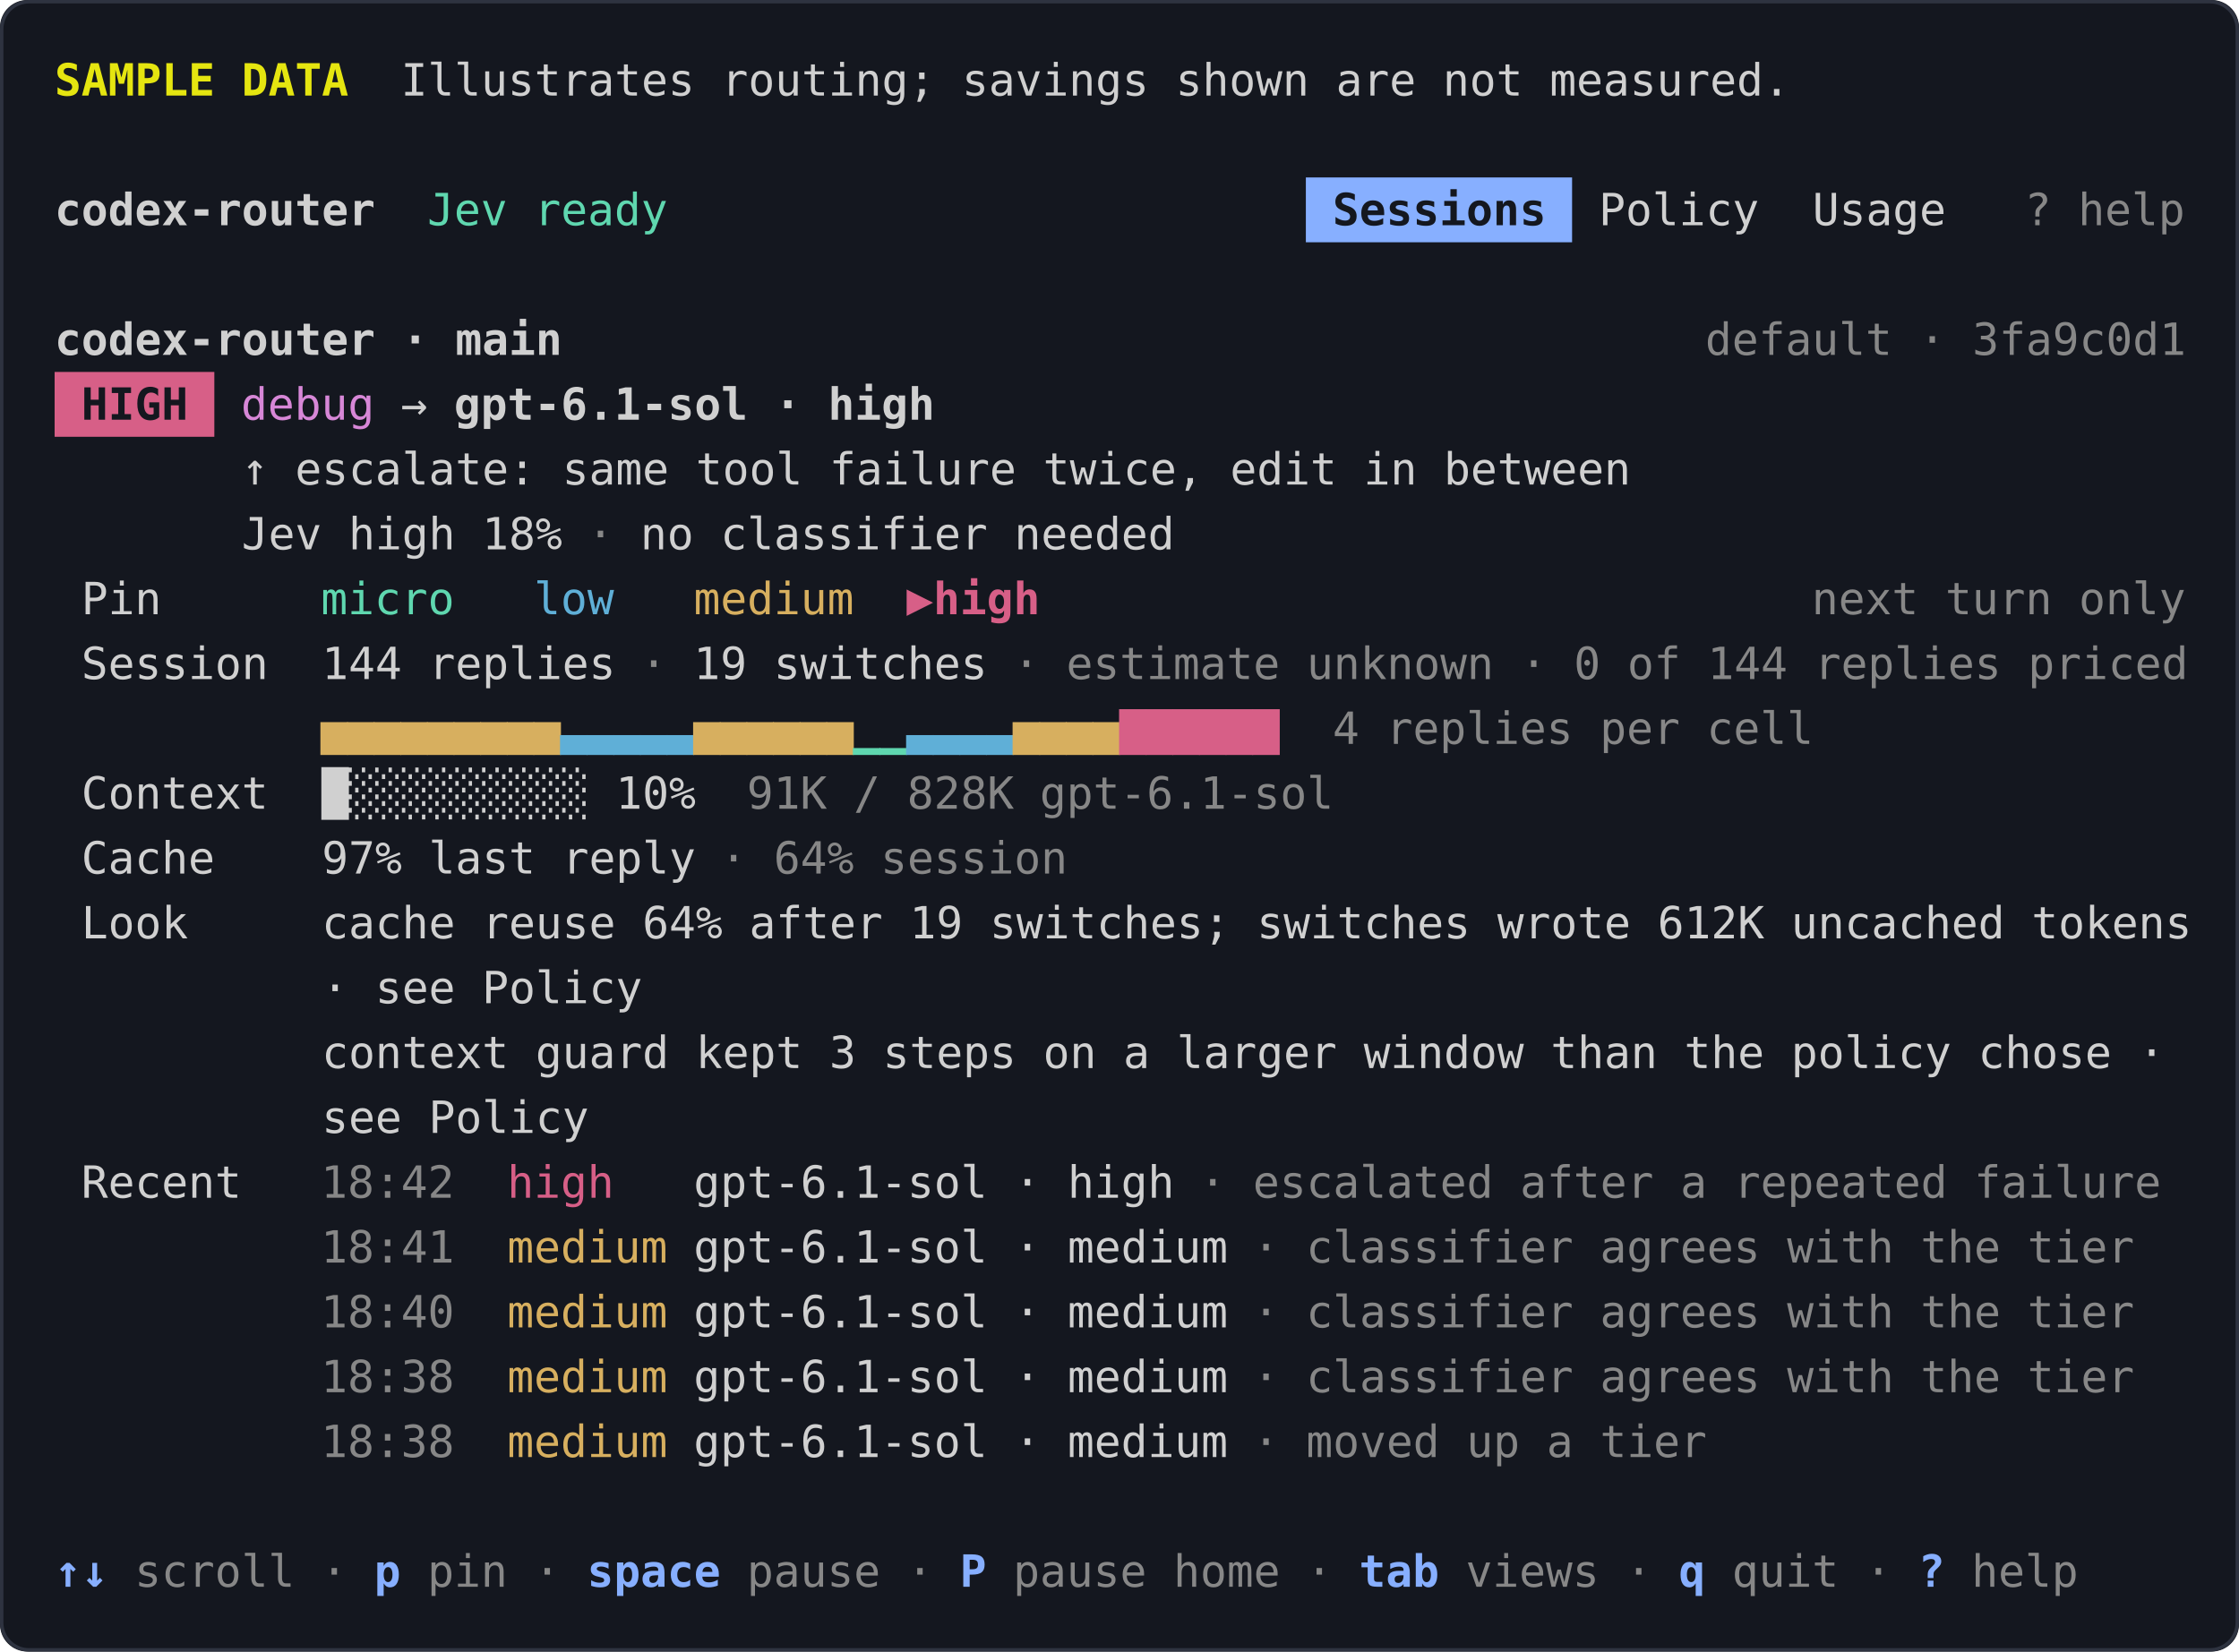
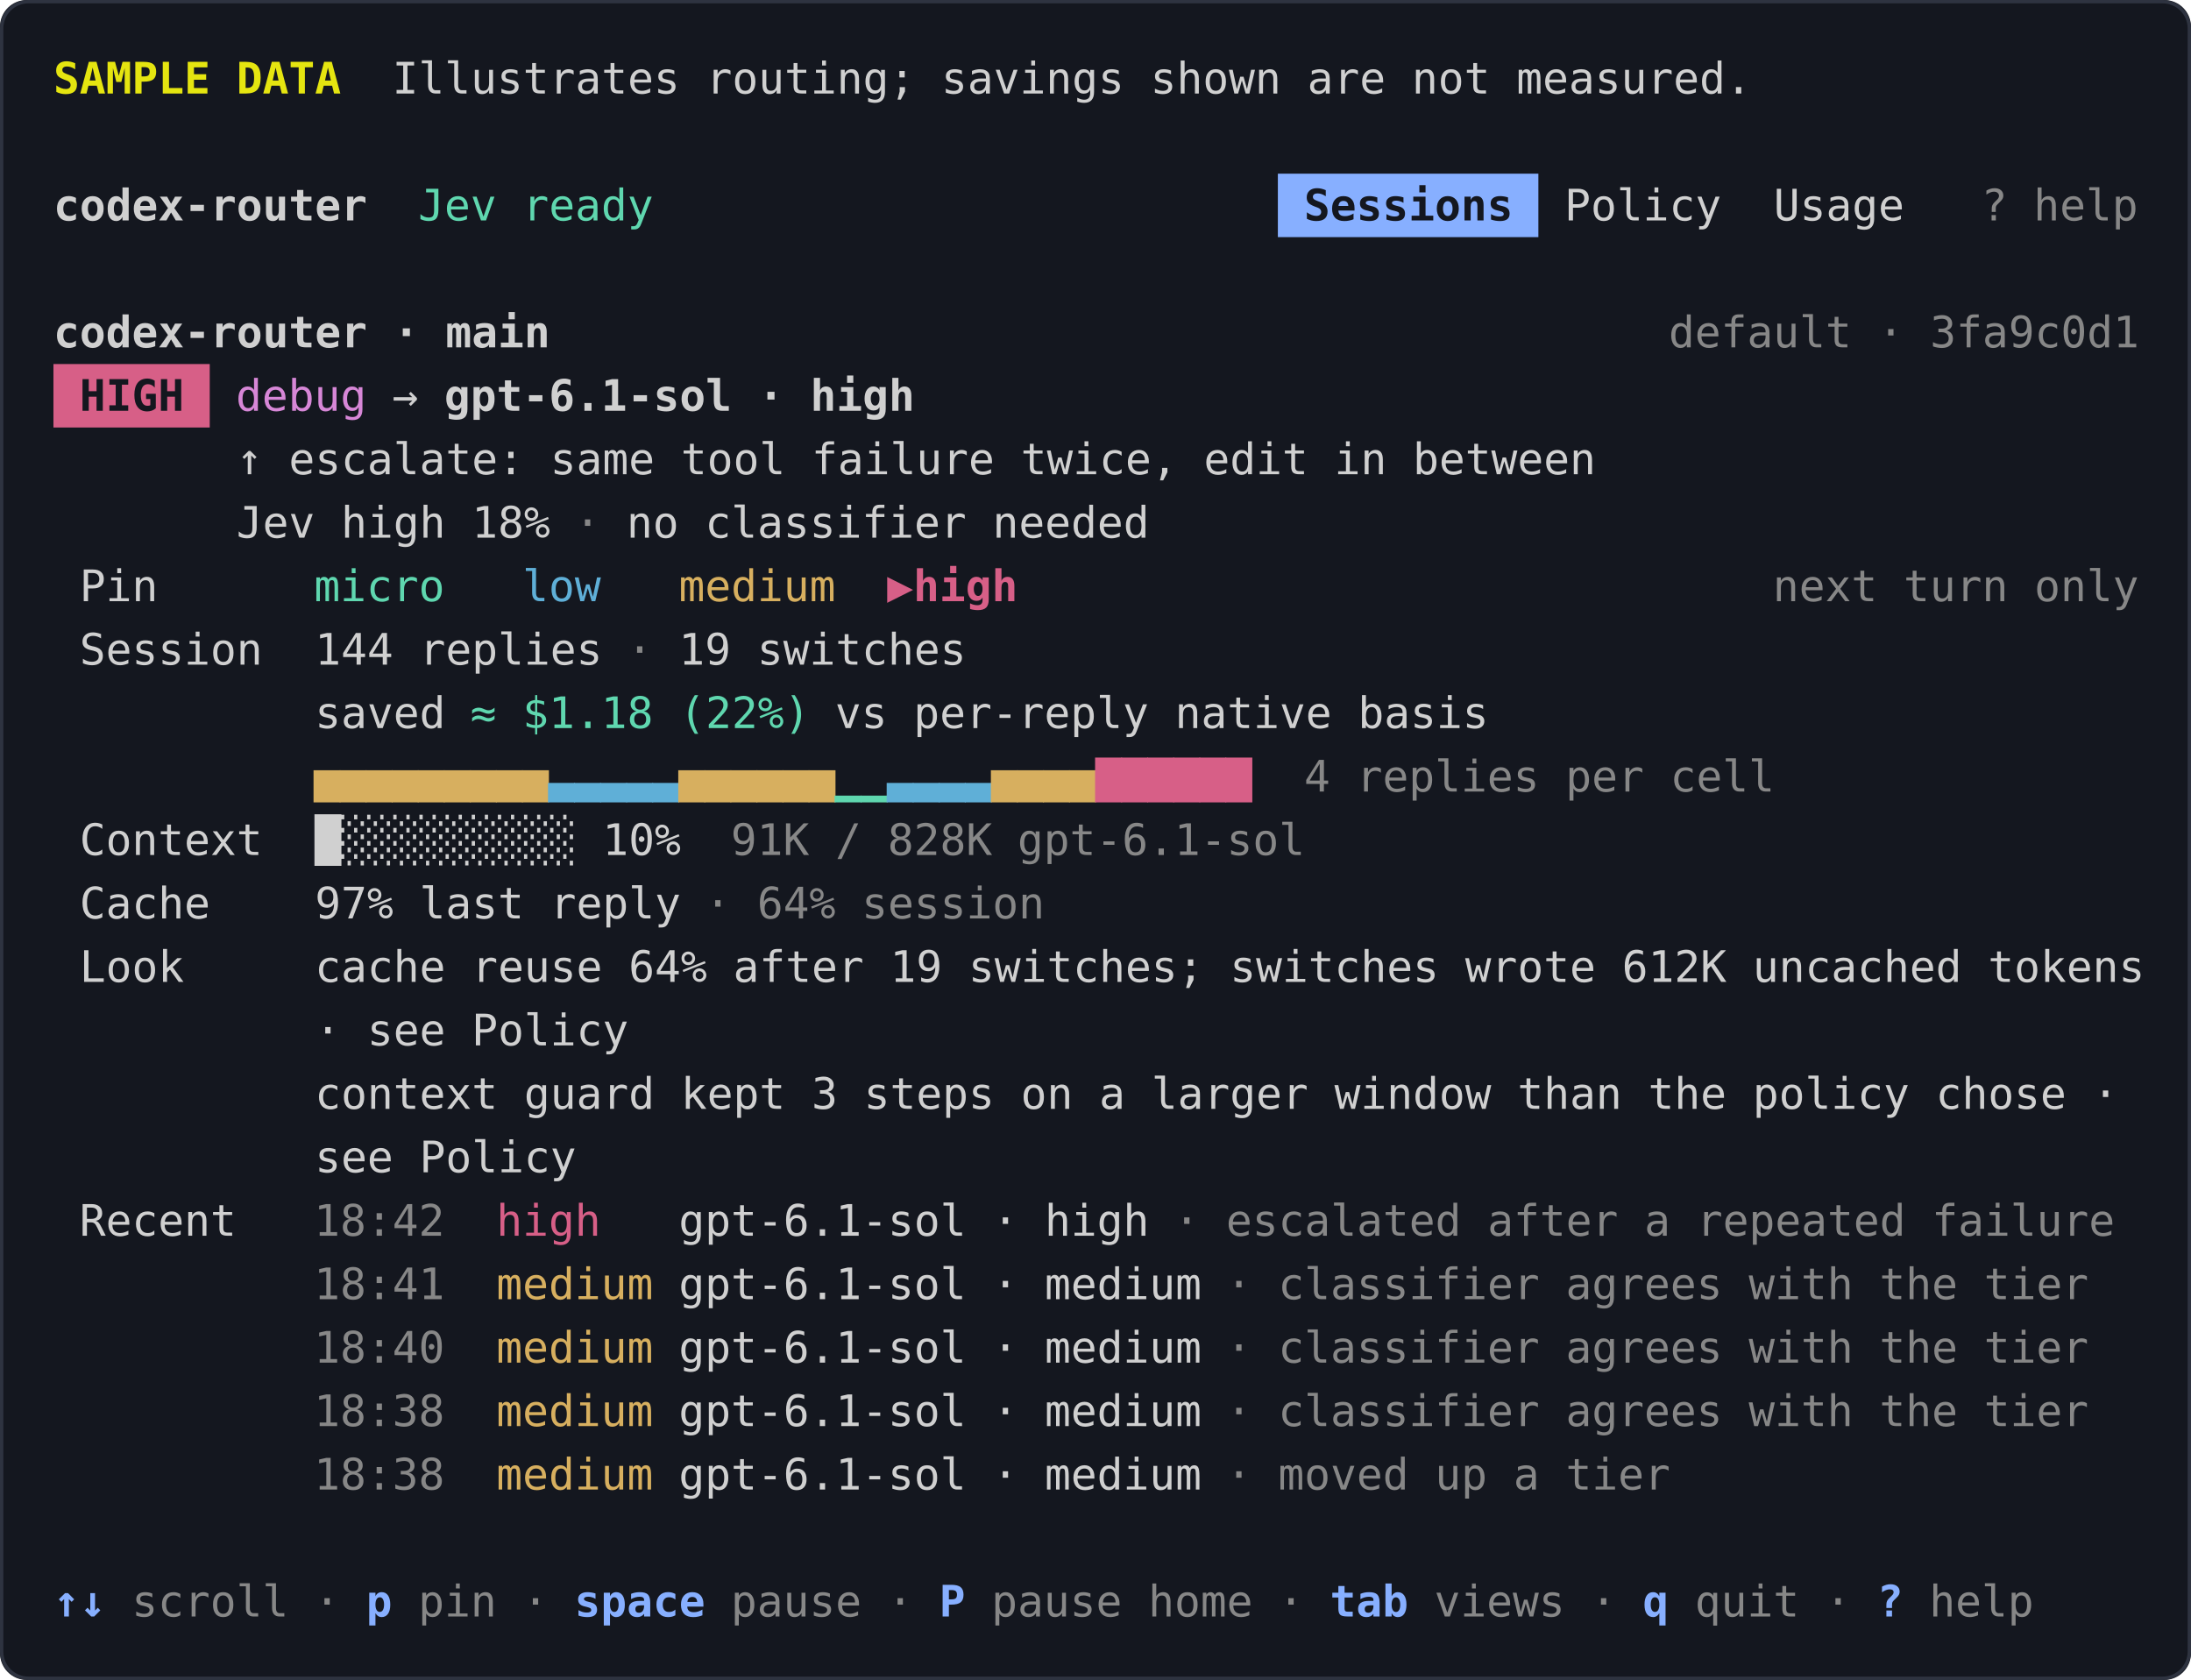
- <svg xmlns="http://www.w3.org/2000/svg" viewBox="0 0 656 484" width="656" height="484" role="img" aria-labelledby="title desc">
+ <svg xmlns="http://www.w3.org/2000/svg" viewBox="0 0 656 503" width="656" height="503" role="img" aria-labelledby="title desc">
  <style>text { font-family: ui-monospace, SFMono-Regular, Menlo, Consolas, 'DejaVu Sans Mono', monospace; font-size: 13px; }</style>
-   <rect width="656" height="484" rx="8" fill="#14171f" />
-   <rect x="0.5" y="0.5" width="655" height="483" rx="8" fill="none" stroke="#2e3340" />
+   <rect width="656" height="503" rx="8" fill="#14171f" />
+   <rect x="0.5" y="0.5" width="655" height="502" rx="8" fill="none" stroke="#2e3340" />
  <text x="16.0" y="28.0" fill="#e5e510" font-weight="700" xml:space="preserve">SAMPLE DATA</text>
  <text x="101.8" y="28.0" fill="#d0d0d0" xml:space="preserve">  Illustrates routing; savings shown are not measured.</text>
  <text x="16.0" y="66.0" fill="#d0d0d0" font-weight="700" xml:space="preserve">codex-router</text>
  <text x="125.2" y="66.0" fill="#5fd7af" xml:space="preserve">Jev ready</text>
  <rect x="382.6" y="52.0" width="78.0" height="19" fill="#87afff" />
  <text x="382.6" y="66.0" fill="#14171f" font-weight="700" xml:space="preserve"> Sessions </text>
  <text x="460.6" y="66.0" fill="#d0d0d0" xml:space="preserve"> Policy  Usage   </text>
  <text x="593.2" y="66.0" fill="#878787" xml:space="preserve">? help</text>
  <text x="16.0" y="104.0" fill="#d0d0d0" font-weight="700" xml:space="preserve">codex-router · main</text>
  <text x="499.6" y="104.0" fill="#878787" xml:space="preserve">default · 3fa9c0d1</text>
  <rect x="16.0" y="109.0" width="46.8" height="19" fill="#d75f87" />
  <text x="16.0" y="123.0" fill="#14171f" font-weight="700" xml:space="preserve"> HIGH </text>
  <text x="70.6" y="123.0" fill="#d787d7" xml:space="preserve">debug</text>
  <text x="109.6" y="123.0" fill="#d0d0d0" xml:space="preserve"> → </text>
  <text x="133.0" y="123.0" fill="#d0d0d0" font-weight="700" xml:space="preserve">gpt-6.1-sol · high</text>
  <text x="16.0" y="142.0" fill="#d0d0d0" xml:space="preserve">       ↑ escalate: same tool failure twice, edit in between</text>
  <text x="16.0" y="161.0" fill="#d0d0d0" xml:space="preserve">       Jev high 18%</text>
  <text x="164.2" y="161.0" fill="#878787" xml:space="preserve"> · </text>
  <text x="187.6" y="161.0" fill="#d0d0d0" xml:space="preserve">no classifier needed</text>
  <text x="16.0" y="180.0" fill="#d0d0d0" xml:space="preserve"> Pin     </text>
  <text x="86.2" y="180.0" fill="#5fd7af" xml:space="preserve"> micro  </text>
  <text x="148.6" y="180.0" fill="#5fafd7" xml:space="preserve"> low  </text>
  <text x="195.4" y="180.0" fill="#d7af5f" xml:space="preserve"> medium  </text>
  <text x="265.6" y="180.0" fill="#d75f87" font-weight="700" xml:space="preserve">▶high  </text>
  <text x="530.8" y="180.0" fill="#878787" xml:space="preserve">next turn only</text>
  <text x="16.0" y="199.0" fill="#d0d0d0" xml:space="preserve"> Session  144 replies</text>
  <text x="179.8" y="199.0" fill="#878787" xml:space="preserve"> · </text>
  <text x="203.2" y="199.0" fill="#d0d0d0" xml:space="preserve">19 switches</text>
-   <text x="289.0" y="199.0" fill="#878787" xml:space="preserve"> · </text>
-   <text x="312.4" y="199.0" fill="#878787" xml:space="preserve">estimate unknown · 0 of 144 replies priced</text>
-   <text x="94.0" y="218.0" fill="#d7af5f" xml:space="preserve">▅</text>
-   <text x="101.8" y="218.0" fill="#d7af5f" xml:space="preserve">▅</text>
-   <text x="109.6" y="218.0" fill="#d7af5f" xml:space="preserve">▅</text>
-   <text x="117.4" y="218.0" fill="#d7af5f" xml:space="preserve">▅</text>
-   <text x="125.2" y="218.0" fill="#d7af5f" xml:space="preserve">▅</text>
-   <text x="133.0" y="218.0" fill="#d7af5f" xml:space="preserve">▅</text>
-   <text x="140.8" y="218.0" fill="#d7af5f" xml:space="preserve">▅</text>
-   <text x="148.6" y="218.0" fill="#d7af5f" xml:space="preserve">▅</text>
-   <text x="156.4" y="218.0" fill="#d7af5f" xml:space="preserve">▅</text>
-   <text x="164.2" y="218.0" fill="#5fafd7" xml:space="preserve">▃</text>
-   <text x="172.0" y="218.0" fill="#5fafd7" xml:space="preserve">▃</text>
-   <text x="179.8" y="218.0" fill="#5fafd7" xml:space="preserve">▃</text>
-   <text x="187.6" y="218.0" fill="#5fafd7" xml:space="preserve">▃</text>
-   <text x="195.4" y="218.0" fill="#5fafd7" xml:space="preserve">▃</text>
-   <text x="203.2" y="218.0" fill="#d7af5f" xml:space="preserve">▅</text>
-   <text x="211.0" y="218.0" fill="#d7af5f" xml:space="preserve">▅</text>
-   <text x="218.8" y="218.0" fill="#d7af5f" xml:space="preserve">▅</text>
-   <text x="226.6" y="218.0" fill="#d7af5f" xml:space="preserve">▅</text>
-   <text x="234.4" y="218.0" fill="#d7af5f" xml:space="preserve">▅</text>
-   <text x="242.2" y="218.0" fill="#d7af5f" xml:space="preserve">▅</text>
-   <text x="250.0" y="218.0" fill="#5fd7af" xml:space="preserve">▁</text>
-   <text x="257.8" y="218.0" fill="#5fd7af" xml:space="preserve">▁</text>
-   <text x="265.6" y="218.0" fill="#5fafd7" xml:space="preserve">▃</text>
-   <text x="273.4" y="218.0" fill="#5fafd7" xml:space="preserve">▃</text>
-   <text x="281.2" y="218.0" fill="#5fafd7" xml:space="preserve">▃</text>
-   <text x="289.0" y="218.0" fill="#5fafd7" xml:space="preserve">▃</text>
-   <text x="296.8" y="218.0" fill="#d7af5f" xml:space="preserve">▅</text>
-   <text x="304.6" y="218.0" fill="#d7af5f" xml:space="preserve">▅</text>
-   <text x="312.4" y="218.0" fill="#d7af5f" xml:space="preserve">▅</text>
-   <text x="320.2" y="218.0" fill="#d7af5f" xml:space="preserve">▅</text>
-   <text x="328.0" y="218.0" fill="#d75f87" xml:space="preserve">▇</text>
-   <text x="335.8" y="218.0" fill="#d75f87" xml:space="preserve">▇</text>
-   <text x="343.6" y="218.0" fill="#d75f87" xml:space="preserve">▇</text>
-   <text x="351.4" y="218.0" fill="#d75f87" xml:space="preserve">▇</text>
-   <text x="359.2" y="218.0" fill="#d75f87" xml:space="preserve">▇</text>
-   <text x="367.0" y="218.0" fill="#d75f87" xml:space="preserve">▇</text>
-   <text x="374.8" y="218.0" fill="#878787" xml:space="preserve">  4 replies per cell</text>
-   <text x="16.0" y="237.0" fill="#d0d0d0" xml:space="preserve"> Context  █░░░░░░░░░ 10%  </text>
-   <text x="218.8" y="237.0" fill="#878787" xml:space="preserve">91K / 828K</text>
-   <text x="296.8" y="237.0" fill="#878787" xml:space="preserve"> gpt-6.1-sol</text>
-   <text x="16.0" y="256.0" fill="#d0d0d0" xml:space="preserve"> Cache    97% last reply</text>
-   <text x="203.2" y="256.0" fill="#878787" xml:space="preserve"> · 64% session</text>
-   <text x="16.0" y="275.0" fill="#d0d0d0" xml:space="preserve"> Look     cache reuse 64% after 19 switches; switches wrote 612K uncached tokens</text>
-   <text x="16.0" y="294.0" fill="#d0d0d0" xml:space="preserve">          · see Policy</text>
-   <text x="16.0" y="313.0" fill="#d0d0d0" xml:space="preserve">          context guard kept 3 steps on a larger window than the policy chose ·</text>
-   <text x="16.0" y="332.0" fill="#d0d0d0" xml:space="preserve">          see Policy</text>
-   <text x="16.0" y="351.0" fill="#d0d0d0" xml:space="preserve"> Recent   </text>
-   <text x="94.0" y="351.0" fill="#878787" xml:space="preserve">18:42  </text>
-   <text x="148.6" y="351.0" fill="#d75f87" xml:space="preserve">high   </text>
-   <text x="203.2" y="351.0" fill="#d0d0d0" xml:space="preserve">gpt-6.1-sol · high</text>
-   <text x="343.6" y="351.0" fill="#878787" xml:space="preserve"> · escalated after a repeated failure</text>
-   <text x="94.0" y="370.0" fill="#878787" xml:space="preserve">18:41  </text>
-   <text x="148.6" y="370.0" fill="#d7af5f" xml:space="preserve">medium </text>
-   <text x="203.2" y="370.0" fill="#d0d0d0" xml:space="preserve">gpt-6.1-sol · medium</text>
-   <text x="359.2" y="370.0" fill="#878787" xml:space="preserve"> · classifier agrees with the tier</text>
-   <text x="94.0" y="389.0" fill="#878787" xml:space="preserve">18:40  </text>
+   <text x="16.0" y="218.0" fill="#d0d0d0" xml:space="preserve">          saved </text>
+   <text x="140.8" y="218.0" fill="#5fd7af" xml:space="preserve">≈ $1.18 (22%)</text>
+   <text x="242.2" y="218.0" fill="#d0d0d0" xml:space="preserve"> vs per-reply native basis</text>
+   <text x="94.0" y="237.0" fill="#d7af5f" xml:space="preserve">▅</text>
+   <text x="101.8" y="237.0" fill="#d7af5f" xml:space="preserve">▅</text>
+   <text x="109.6" y="237.0" fill="#d7af5f" xml:space="preserve">▅</text>
+   <text x="117.4" y="237.0" fill="#d7af5f" xml:space="preserve">▅</text>
+   <text x="125.2" y="237.0" fill="#d7af5f" xml:space="preserve">▅</text>
+   <text x="133.0" y="237.0" fill="#d7af5f" xml:space="preserve">▅</text>
+   <text x="140.8" y="237.0" fill="#d7af5f" xml:space="preserve">▅</text>
+   <text x="148.6" y="237.0" fill="#d7af5f" xml:space="preserve">▅</text>
+   <text x="156.4" y="237.0" fill="#d7af5f" xml:space="preserve">▅</text>
+   <text x="164.2" y="237.0" fill="#5fafd7" xml:space="preserve">▃</text>
+   <text x="172.0" y="237.0" fill="#5fafd7" xml:space="preserve">▃</text>
+   <text x="179.8" y="237.0" fill="#5fafd7" xml:space="preserve">▃</text>
+   <text x="187.6" y="237.0" fill="#5fafd7" xml:space="preserve">▃</text>
+   <text x="195.4" y="237.0" fill="#5fafd7" xml:space="preserve">▃</text>
+   <text x="203.2" y="237.0" fill="#d7af5f" xml:space="preserve">▅</text>
+   <text x="211.0" y="237.0" fill="#d7af5f" xml:space="preserve">▅</text>
+   <text x="218.8" y="237.0" fill="#d7af5f" xml:space="preserve">▅</text>
+   <text x="226.6" y="237.0" fill="#d7af5f" xml:space="preserve">▅</text>
+   <text x="234.4" y="237.0" fill="#d7af5f" xml:space="preserve">▅</text>
+   <text x="242.2" y="237.0" fill="#d7af5f" xml:space="preserve">▅</text>
+   <text x="250.0" y="237.0" fill="#5fd7af" xml:space="preserve">▁</text>
+   <text x="257.8" y="237.0" fill="#5fd7af" xml:space="preserve">▁</text>
+   <text x="265.6" y="237.0" fill="#5fafd7" xml:space="preserve">▃</text>
+   <text x="273.4" y="237.0" fill="#5fafd7" xml:space="preserve">▃</text>
+   <text x="281.2" y="237.0" fill="#5fafd7" xml:space="preserve">▃</text>
+   <text x="289.0" y="237.0" fill="#5fafd7" xml:space="preserve">▃</text>
+   <text x="296.8" y="237.0" fill="#d7af5f" xml:space="preserve">▅</text>
+   <text x="304.6" y="237.0" fill="#d7af5f" xml:space="preserve">▅</text>
+   <text x="312.4" y="237.0" fill="#d7af5f" xml:space="preserve">▅</text>
+   <text x="320.2" y="237.0" fill="#d7af5f" xml:space="preserve">▅</text>
+   <text x="328.0" y="237.0" fill="#d75f87" xml:space="preserve">▇</text>
+   <text x="335.8" y="237.0" fill="#d75f87" xml:space="preserve">▇</text>
+   <text x="343.6" y="237.0" fill="#d75f87" xml:space="preserve">▇</text>
+   <text x="351.4" y="237.0" fill="#d75f87" xml:space="preserve">▇</text>
+   <text x="359.2" y="237.0" fill="#d75f87" xml:space="preserve">▇</text>
+   <text x="367.0" y="237.0" fill="#d75f87" xml:space="preserve">▇</text>
+   <text x="374.8" y="237.0" fill="#878787" xml:space="preserve">  4 replies per cell</text>
+   <text x="16.0" y="256.0" fill="#d0d0d0" xml:space="preserve"> Context  █░░░░░░░░░ 10%  </text>
+   <text x="218.8" y="256.0" fill="#878787" xml:space="preserve">91K / 828K</text>
+   <text x="296.8" y="256.0" fill="#878787" xml:space="preserve"> gpt-6.1-sol</text>
+   <text x="16.0" y="275.0" fill="#d0d0d0" xml:space="preserve"> Cache    97% last reply</text>
+   <text x="203.2" y="275.0" fill="#878787" xml:space="preserve"> · 64% session</text>
+   <text x="16.0" y="294.0" fill="#d0d0d0" xml:space="preserve"> Look     cache reuse 64% after 19 switches; switches wrote 612K uncached tokens</text>
+   <text x="16.0" y="313.0" fill="#d0d0d0" xml:space="preserve">          · see Policy</text>
+   <text x="16.0" y="332.0" fill="#d0d0d0" xml:space="preserve">          context guard kept 3 steps on a larger window than the policy chose ·</text>
+   <text x="16.0" y="351.0" fill="#d0d0d0" xml:space="preserve">          see Policy</text>
+   <text x="16.0" y="370.0" fill="#d0d0d0" xml:space="preserve"> Recent   </text>
+   <text x="94.0" y="370.0" fill="#878787" xml:space="preserve">18:42  </text>
+   <text x="148.6" y="370.0" fill="#d75f87" xml:space="preserve">high   </text>
+   <text x="203.2" y="370.0" fill="#d0d0d0" xml:space="preserve">gpt-6.1-sol · high</text>
+   <text x="343.6" y="370.0" fill="#878787" xml:space="preserve"> · escalated after a repeated failure</text>
+   <text x="94.0" y="389.0" fill="#878787" xml:space="preserve">18:41  </text>
  <text x="148.6" y="389.0" fill="#d7af5f" xml:space="preserve">medium </text>
  <text x="203.2" y="389.0" fill="#d0d0d0" xml:space="preserve">gpt-6.1-sol · medium</text>
  <text x="359.2" y="389.0" fill="#878787" xml:space="preserve"> · classifier agrees with the tier</text>
-   <text x="94.0" y="408.0" fill="#878787" xml:space="preserve">18:38  </text>
+   <text x="94.0" y="408.0" fill="#878787" xml:space="preserve">18:40  </text>
  <text x="148.6" y="408.0" fill="#d7af5f" xml:space="preserve">medium </text>
  <text x="203.2" y="408.0" fill="#d0d0d0" xml:space="preserve">gpt-6.1-sol · medium</text>
  <text x="359.2" y="408.0" fill="#878787" xml:space="preserve"> · classifier agrees with the tier</text>
  <text x="94.0" y="427.0" fill="#878787" xml:space="preserve">18:38  </text>
  <text x="148.6" y="427.0" fill="#d7af5f" xml:space="preserve">medium </text>
  <text x="203.2" y="427.0" fill="#d0d0d0" xml:space="preserve">gpt-6.1-sol · medium</text>
-   <text x="359.2" y="427.0" fill="#878787" xml:space="preserve"> · moved up a tier</text>
-   <text x="16.0" y="465.0" fill="#87afff" font-weight="700" xml:space="preserve">↑↓</text>
-   <text x="31.6" y="465.0" fill="#878787" xml:space="preserve"> scroll</text>
-   <text x="86.2" y="465.0" fill="#878787" xml:space="preserve"> · </text>
-   <text x="109.6" y="465.0" fill="#87afff" font-weight="700" xml:space="preserve">p</text>
-   <text x="117.4" y="465.0" fill="#878787" xml:space="preserve"> pin</text>
-   <text x="148.6" y="465.0" fill="#878787" xml:space="preserve"> · </text>
-   <text x="172.0" y="465.0" fill="#87afff" font-weight="700" xml:space="preserve">space</text>
-   <text x="211.0" y="465.0" fill="#878787" xml:space="preserve"> pause</text>
-   <text x="257.8" y="465.0" fill="#878787" xml:space="preserve"> · </text>
-   <text x="281.2" y="465.0" fill="#87afff" font-weight="700" xml:space="preserve">P</text>
-   <text x="289.0" y="465.0" fill="#878787" xml:space="preserve"> pause home</text>
-   <text x="374.8" y="465.0" fill="#878787" xml:space="preserve"> · </text>
-   <text x="398.2" y="465.0" fill="#87afff" font-weight="700" xml:space="preserve">tab</text>
-   <text x="421.6" y="465.0" fill="#878787" xml:space="preserve"> views</text>
-   <text x="468.4" y="465.0" fill="#878787" xml:space="preserve"> · </text>
-   <text x="491.8" y="465.0" fill="#87afff" font-weight="700" xml:space="preserve">q</text>
-   <text x="499.6" y="465.0" fill="#878787" xml:space="preserve"> quit</text>
-   <text x="538.6" y="465.0" fill="#878787" xml:space="preserve"> · </text>
-   <text x="562.0" y="465.0" fill="#87afff" font-weight="700" xml:space="preserve">?</text>
-   <text x="569.8" y="465.0" fill="#878787" xml:space="preserve"> help</text>
+   <text x="359.2" y="427.0" fill="#878787" xml:space="preserve"> · classifier agrees with the tier</text>
+   <text x="94.0" y="446.0" fill="#878787" xml:space="preserve">18:38  </text>
+   <text x="148.6" y="446.0" fill="#d7af5f" xml:space="preserve">medium </text>
+   <text x="203.2" y="446.0" fill="#d0d0d0" xml:space="preserve">gpt-6.1-sol · medium</text>
+   <text x="359.2" y="446.0" fill="#878787" xml:space="preserve"> · moved up a tier</text>
+   <text x="16.0" y="484.0" fill="#87afff" font-weight="700" xml:space="preserve">↑↓</text>
+   <text x="31.6" y="484.0" fill="#878787" xml:space="preserve"> scroll</text>
+   <text x="86.2" y="484.0" fill="#878787" xml:space="preserve"> · </text>
+   <text x="109.6" y="484.0" fill="#87afff" font-weight="700" xml:space="preserve">p</text>
+   <text x="117.4" y="484.0" fill="#878787" xml:space="preserve"> pin</text>
+   <text x="148.6" y="484.0" fill="#878787" xml:space="preserve"> · </text>
+   <text x="172.0" y="484.0" fill="#87afff" font-weight="700" xml:space="preserve">space</text>
+   <text x="211.0" y="484.0" fill="#878787" xml:space="preserve"> pause</text>
+   <text x="257.8" y="484.0" fill="#878787" xml:space="preserve"> · </text>
+   <text x="281.2" y="484.0" fill="#87afff" font-weight="700" xml:space="preserve">P</text>
+   <text x="289.0" y="484.0" fill="#878787" xml:space="preserve"> pause home</text>
+   <text x="374.8" y="484.0" fill="#878787" xml:space="preserve"> · </text>
+   <text x="398.2" y="484.0" fill="#87afff" font-weight="700" xml:space="preserve">tab</text>
+   <text x="421.6" y="484.0" fill="#878787" xml:space="preserve"> views</text>
+   <text x="468.4" y="484.0" fill="#878787" xml:space="preserve"> · </text>
+   <text x="491.8" y="484.0" fill="#87afff" font-weight="700" xml:space="preserve">q</text>
+   <text x="499.6" y="484.0" fill="#878787" xml:space="preserve"> quit</text>
+   <text x="538.6" y="484.0" fill="#878787" xml:space="preserve"> · </text>
+   <text x="562.0" y="484.0" fill="#87afff" font-weight="700" xml:space="preserve">?</text>
+   <text x="569.8" y="484.0" fill="#878787" xml:space="preserve"> help</text>
</svg>
